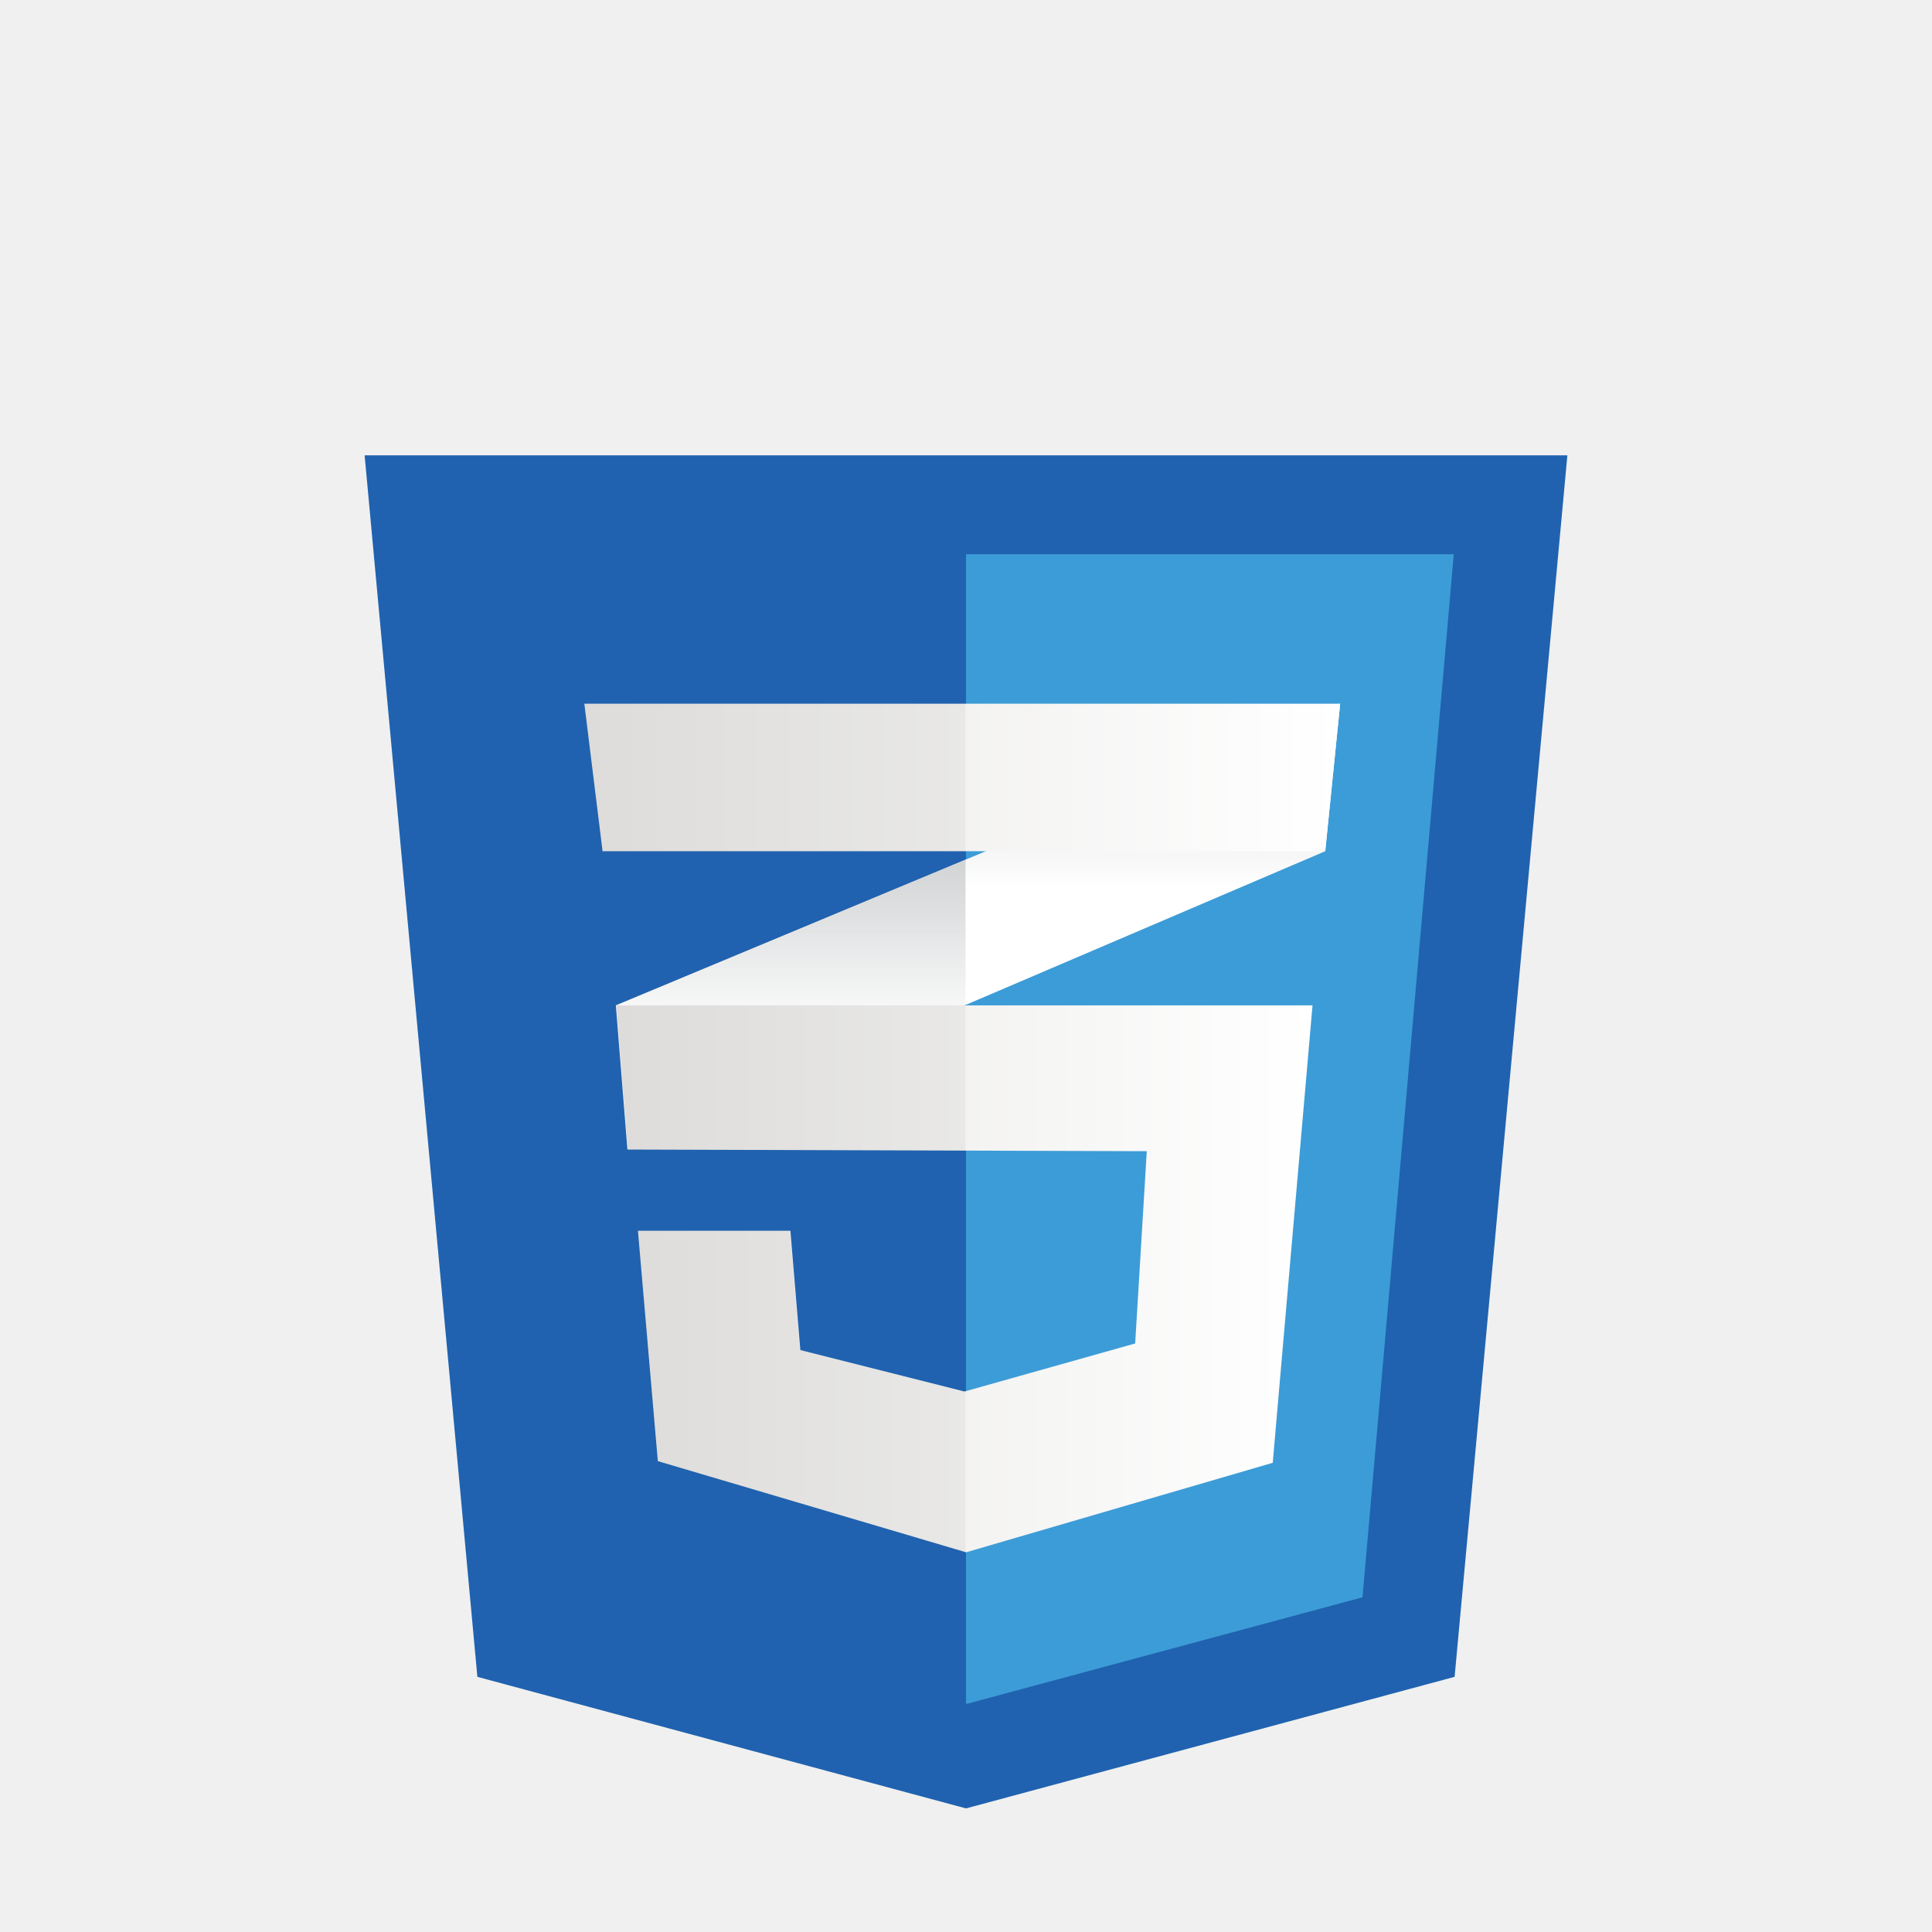
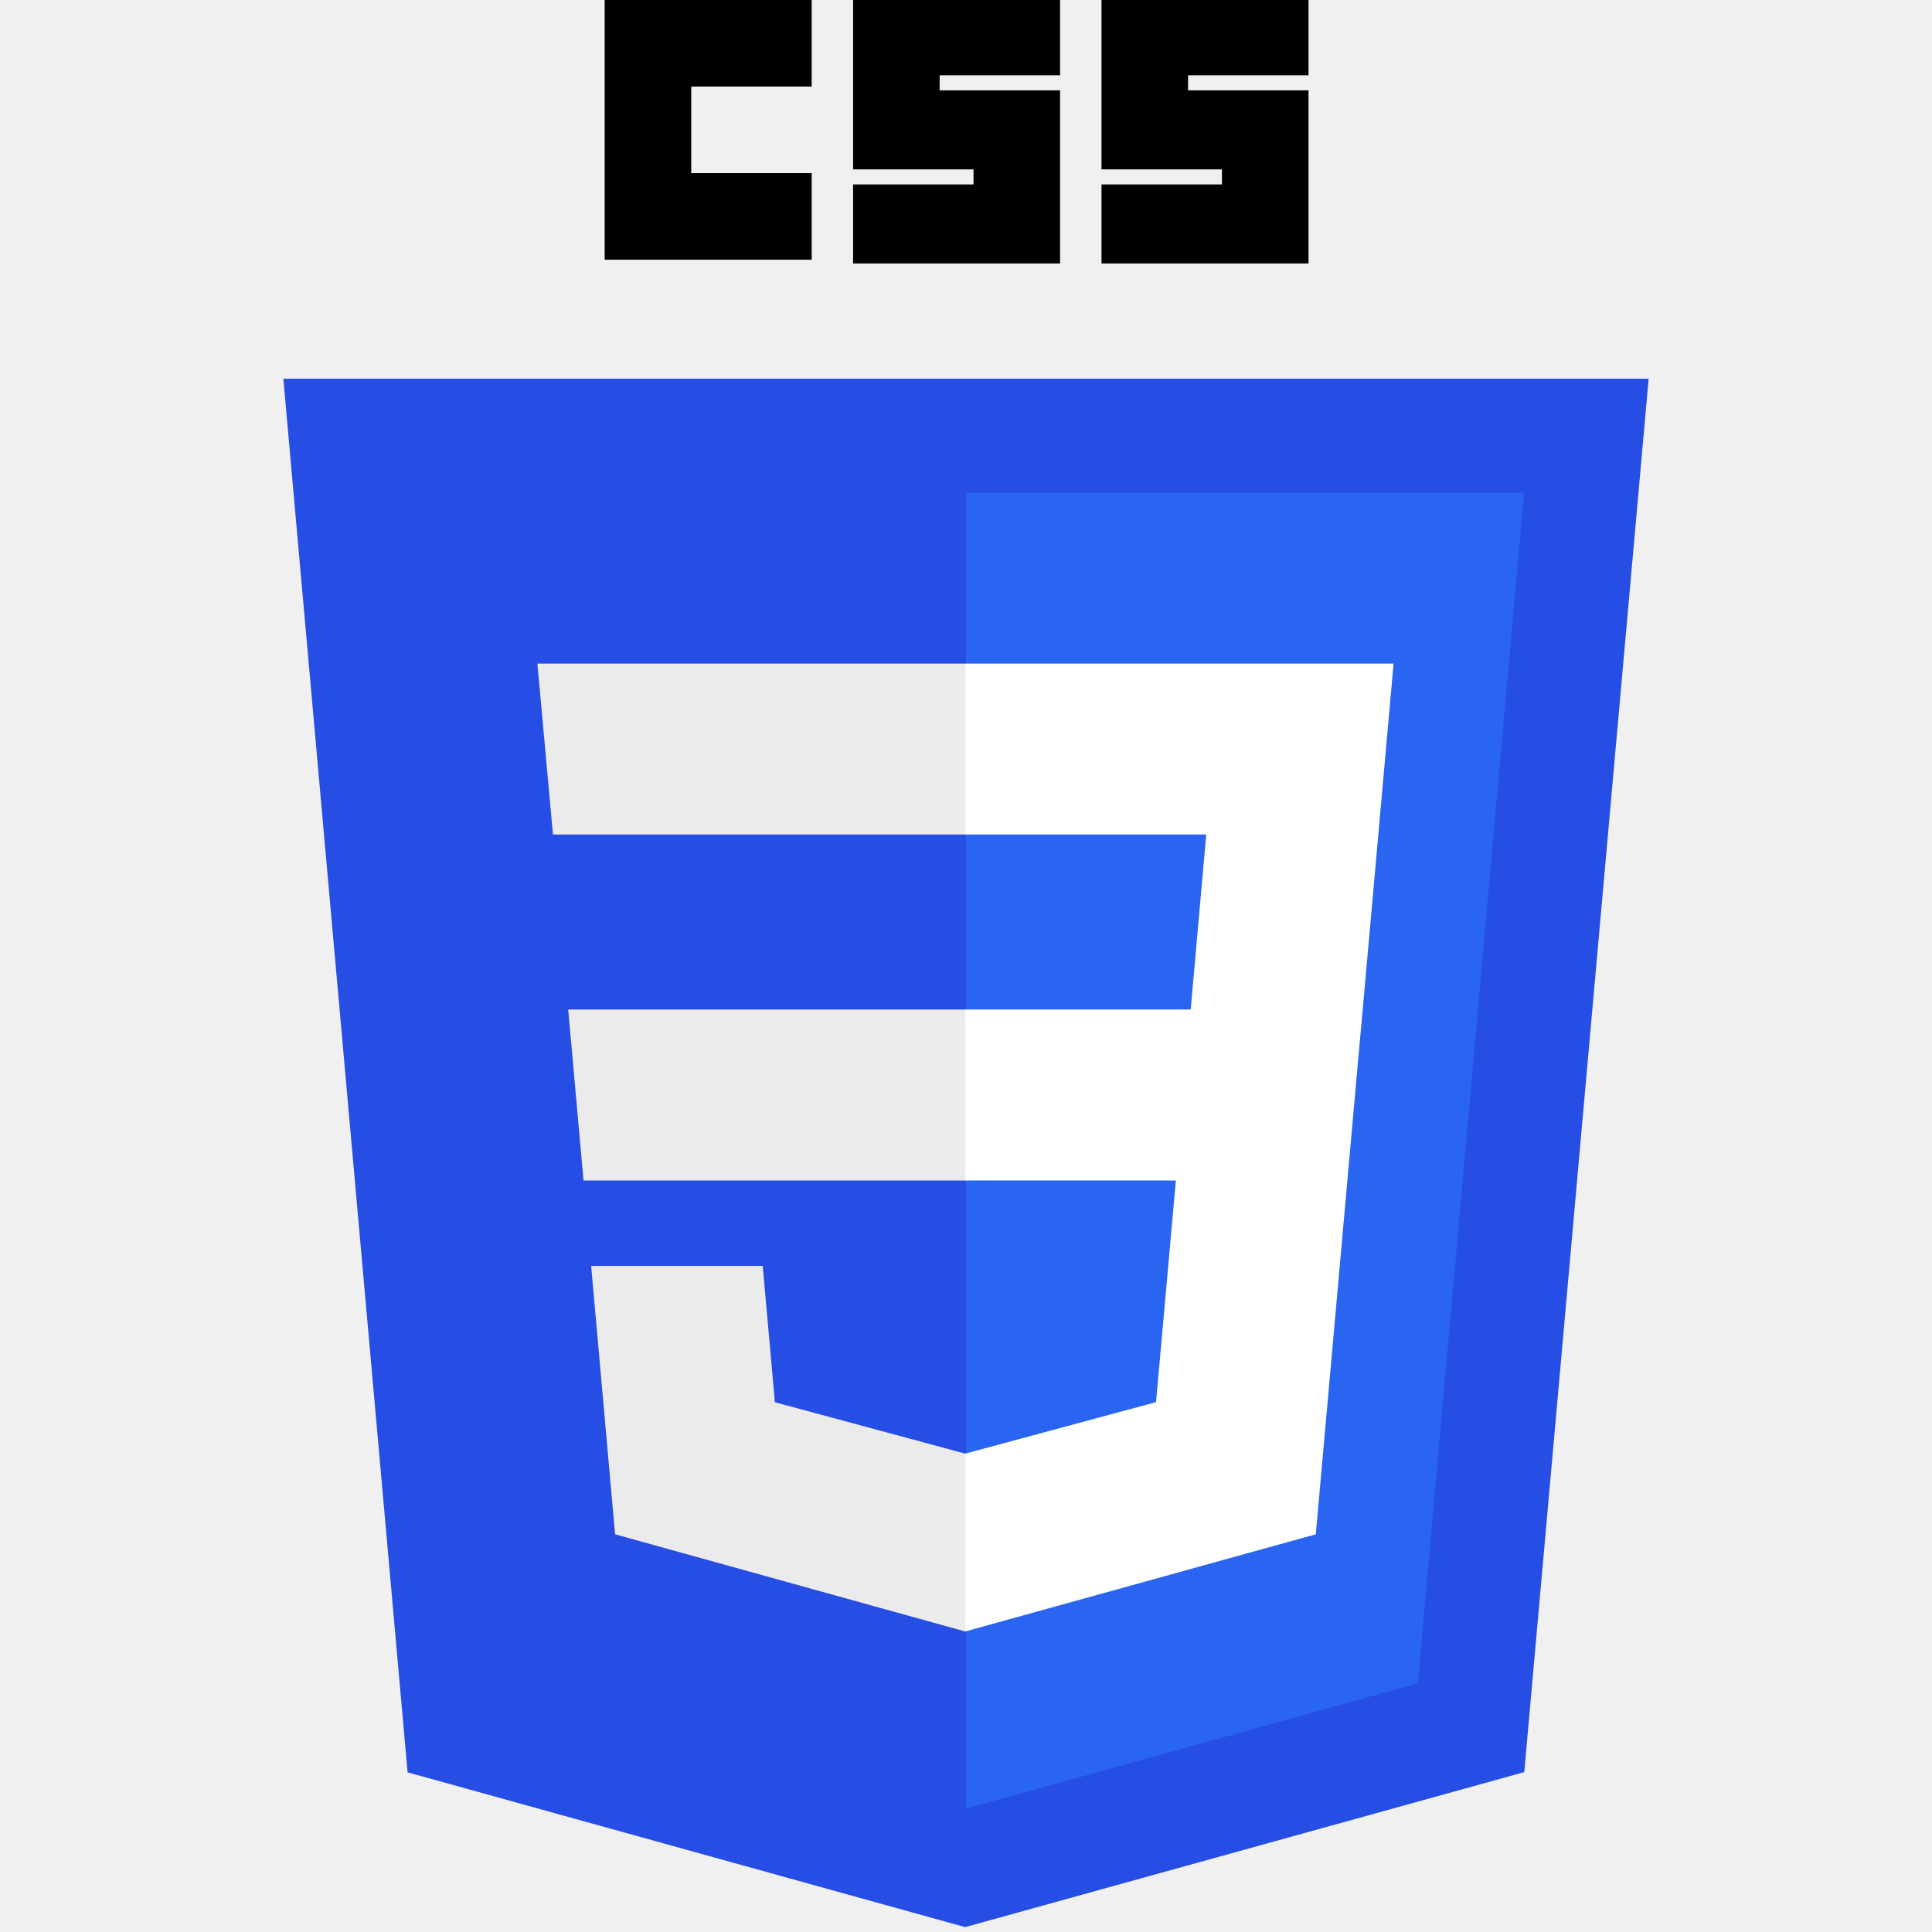
- <svg xmlns="http://www.w3.org/2000/svg" width="800" height="800" viewBox="0 0 800 800" fill="none">
-   <path d="M602.32 694.345L399.997 748.823L197.671 694.345L150.983 188.537H649.014L602.32 694.345Z" fill="#2062AF" />
-   <path d="M399.996 229.507V705.373L400.453 705.497L564.185 661.408L601.977 229.507H399.996Z" fill="#3C9CD7" />
-   <path d="M399.816 355.979L255.006 416.289L259.809 475.999L399.816 416.137L548.747 352.462L554.922 291.38L399.816 355.979Z" fill="white" />
-   <path d="M255.005 416.289L259.807 475.999L399.814 416.137V355.979L255.005 416.289Z" fill="url(#paint0_linear_6_2)" />
-   <path d="M554.922 291.382L399.816 355.979V416.137L548.747 352.462L554.922 291.382Z" fill="url(#paint1_linear_6_2)" />
-   <path d="M255.228 416.289L260.031 475.999L474.854 476.684L470.049 556.297L399.36 576.198L331.407 559.041L327.289 509.625H264.149L272.385 605.024L400.046 642.77L527.015 605.708L543.487 416.289H255.228Z" fill="url(#paint2_linear_6_2)" />
-   <path opacity="0.05" d="M399.816 416.289H255.006L259.809 475.999L399.816 476.446V416.289ZM399.816 576.008L399.13 576.2L331.185 559.042L327.068 509.627H263.929L272.164 605.025L399.816 642.771V576.008Z" fill="black" />
-   <path d="M241.965 291.382H554.922L548.747 352.464H249.514L241.965 291.382Z" fill="url(#paint3_linear_6_2)" />
-   <path opacity="0.05" d="M399.816 291.382H241.965L249.514 352.464H399.816V291.382Z" fill="black" />
-   <defs>
-     <linearGradient id="paint0_linear_6_2" x1="327.41" y1="476.001" x2="327.41" y2="355.981" gradientUnits="userSpaceOnUse">
-       <stop offset="0.387" stop-color="#D1D3D4" stop-opacity="0" />
-       <stop offset="1" stop-color="#D1D3D4" />
-     </linearGradient>
-     <linearGradient id="paint1_linear_6_2" x1="477.367" y1="416.139" x2="477.367" y2="291.383" gradientUnits="userSpaceOnUse">
-       <stop offset="0.387" stop-color="#D1D3D4" stop-opacity="0" />
-       <stop offset="1" stop-color="#D1D3D4" />
-     </linearGradient>
-     <linearGradient id="paint2_linear_6_2" x1="255.228" y1="529.531" x2="543.486" y2="529.531" gradientUnits="userSpaceOnUse">
-       <stop stop-color="#E8E7E5" />
-       <stop offset="1" stop-color="white" />
-     </linearGradient>
-     <linearGradient id="paint3_linear_6_2" x1="241.965" y1="321.923" x2="554.92" y2="321.923" gradientUnits="userSpaceOnUse">
-       <stop stop-color="#E8E7E5" />
-       <stop offset="1" stop-color="white" />
-     </linearGradient>
-   </defs>
+ <svg xmlns="http://www.w3.org/2000/svg" width="361px" height="361px" viewBox="-52.5 0 361 361" version="1.1" preserveAspectRatio="xMidYMid">
+   <g>
+     <path d="M127.844,360.088 L23.662,331.166 L0.445,70.766 L255.555,70.766 L232.314,331.125 L127.844,360.088 L127.844,360.088 Z" fill="#264DE4" />
+     <path d="M212.417,314.547 L232.278,92.057 L128,92.057 L128,337.95 L212.417,314.547 L212.417,314.547 Z" fill="#2965F1" />
+     <path d="M53.669,188.636 L56.531,220.573 L128,220.573 L128,188.636 L53.669,188.636 L53.669,188.636 Z" fill="#EBEBEB" />
+     <path d="M47.917,123.995 L50.82,155.932 L128,155.932 L128,123.995 L47.917,123.995 L47.917,123.995 Z" fill="#EBEBEB" />
+     <path d="M128,271.58 L127.86,271.617 L92.292,262.013 L90.018,236.542 L57.958,236.542 L62.432,286.688 L127.853,304.849 L128,304.808 L128,271.58 L128,271.58 Z" fill="#EBEBEB" />
+     <path d="M60.484,0 L99.165,0 L99.165,16.176 L76.659,16.176 L76.659,32.352 L99.165,32.352 L99.165,48.527 L60.484,48.527 L60.484,0 L60.484,0 Z" fill="#000000" />
+     <path d="M106.901,0 L145.582,0 L145.582,14.066 L123.077,14.066 L123.077,16.879 L145.582,16.879 L145.582,49.231 L106.901,49.231 L106.901,34.462 L129.407,34.462 L129.407,31.648 L106.901,31.648 L106.901,0 L106.901,0 Z" fill="#000000" />
+     <path d="M153.319,0 L192,0 L192,14.066 L169.495,14.066 L169.495,16.879 L192,16.879 L192,49.231 L153.319,49.231 L153.319,34.462 L175.824,34.462 L175.824,31.648 L153.319,31.648 L153.319,0 L153.319,0 Z" fill="#000000" />
+     <path d="M202.127,188.636 L207.892,123.995 L127.89,123.995 L127.89,155.932 L172.892,155.932 L169.986,188.636 L127.89,188.636 L127.89,220.573 L167.217,220.573 L163.509,261.993 L127.89,271.607 L127.89,304.833 L193.362,286.688 L193.843,281.292 L201.348,197.212 L202.127,188.636 L202.127,188.636 Z" fill="#FFFFFF" />
+   </g>
</svg>
